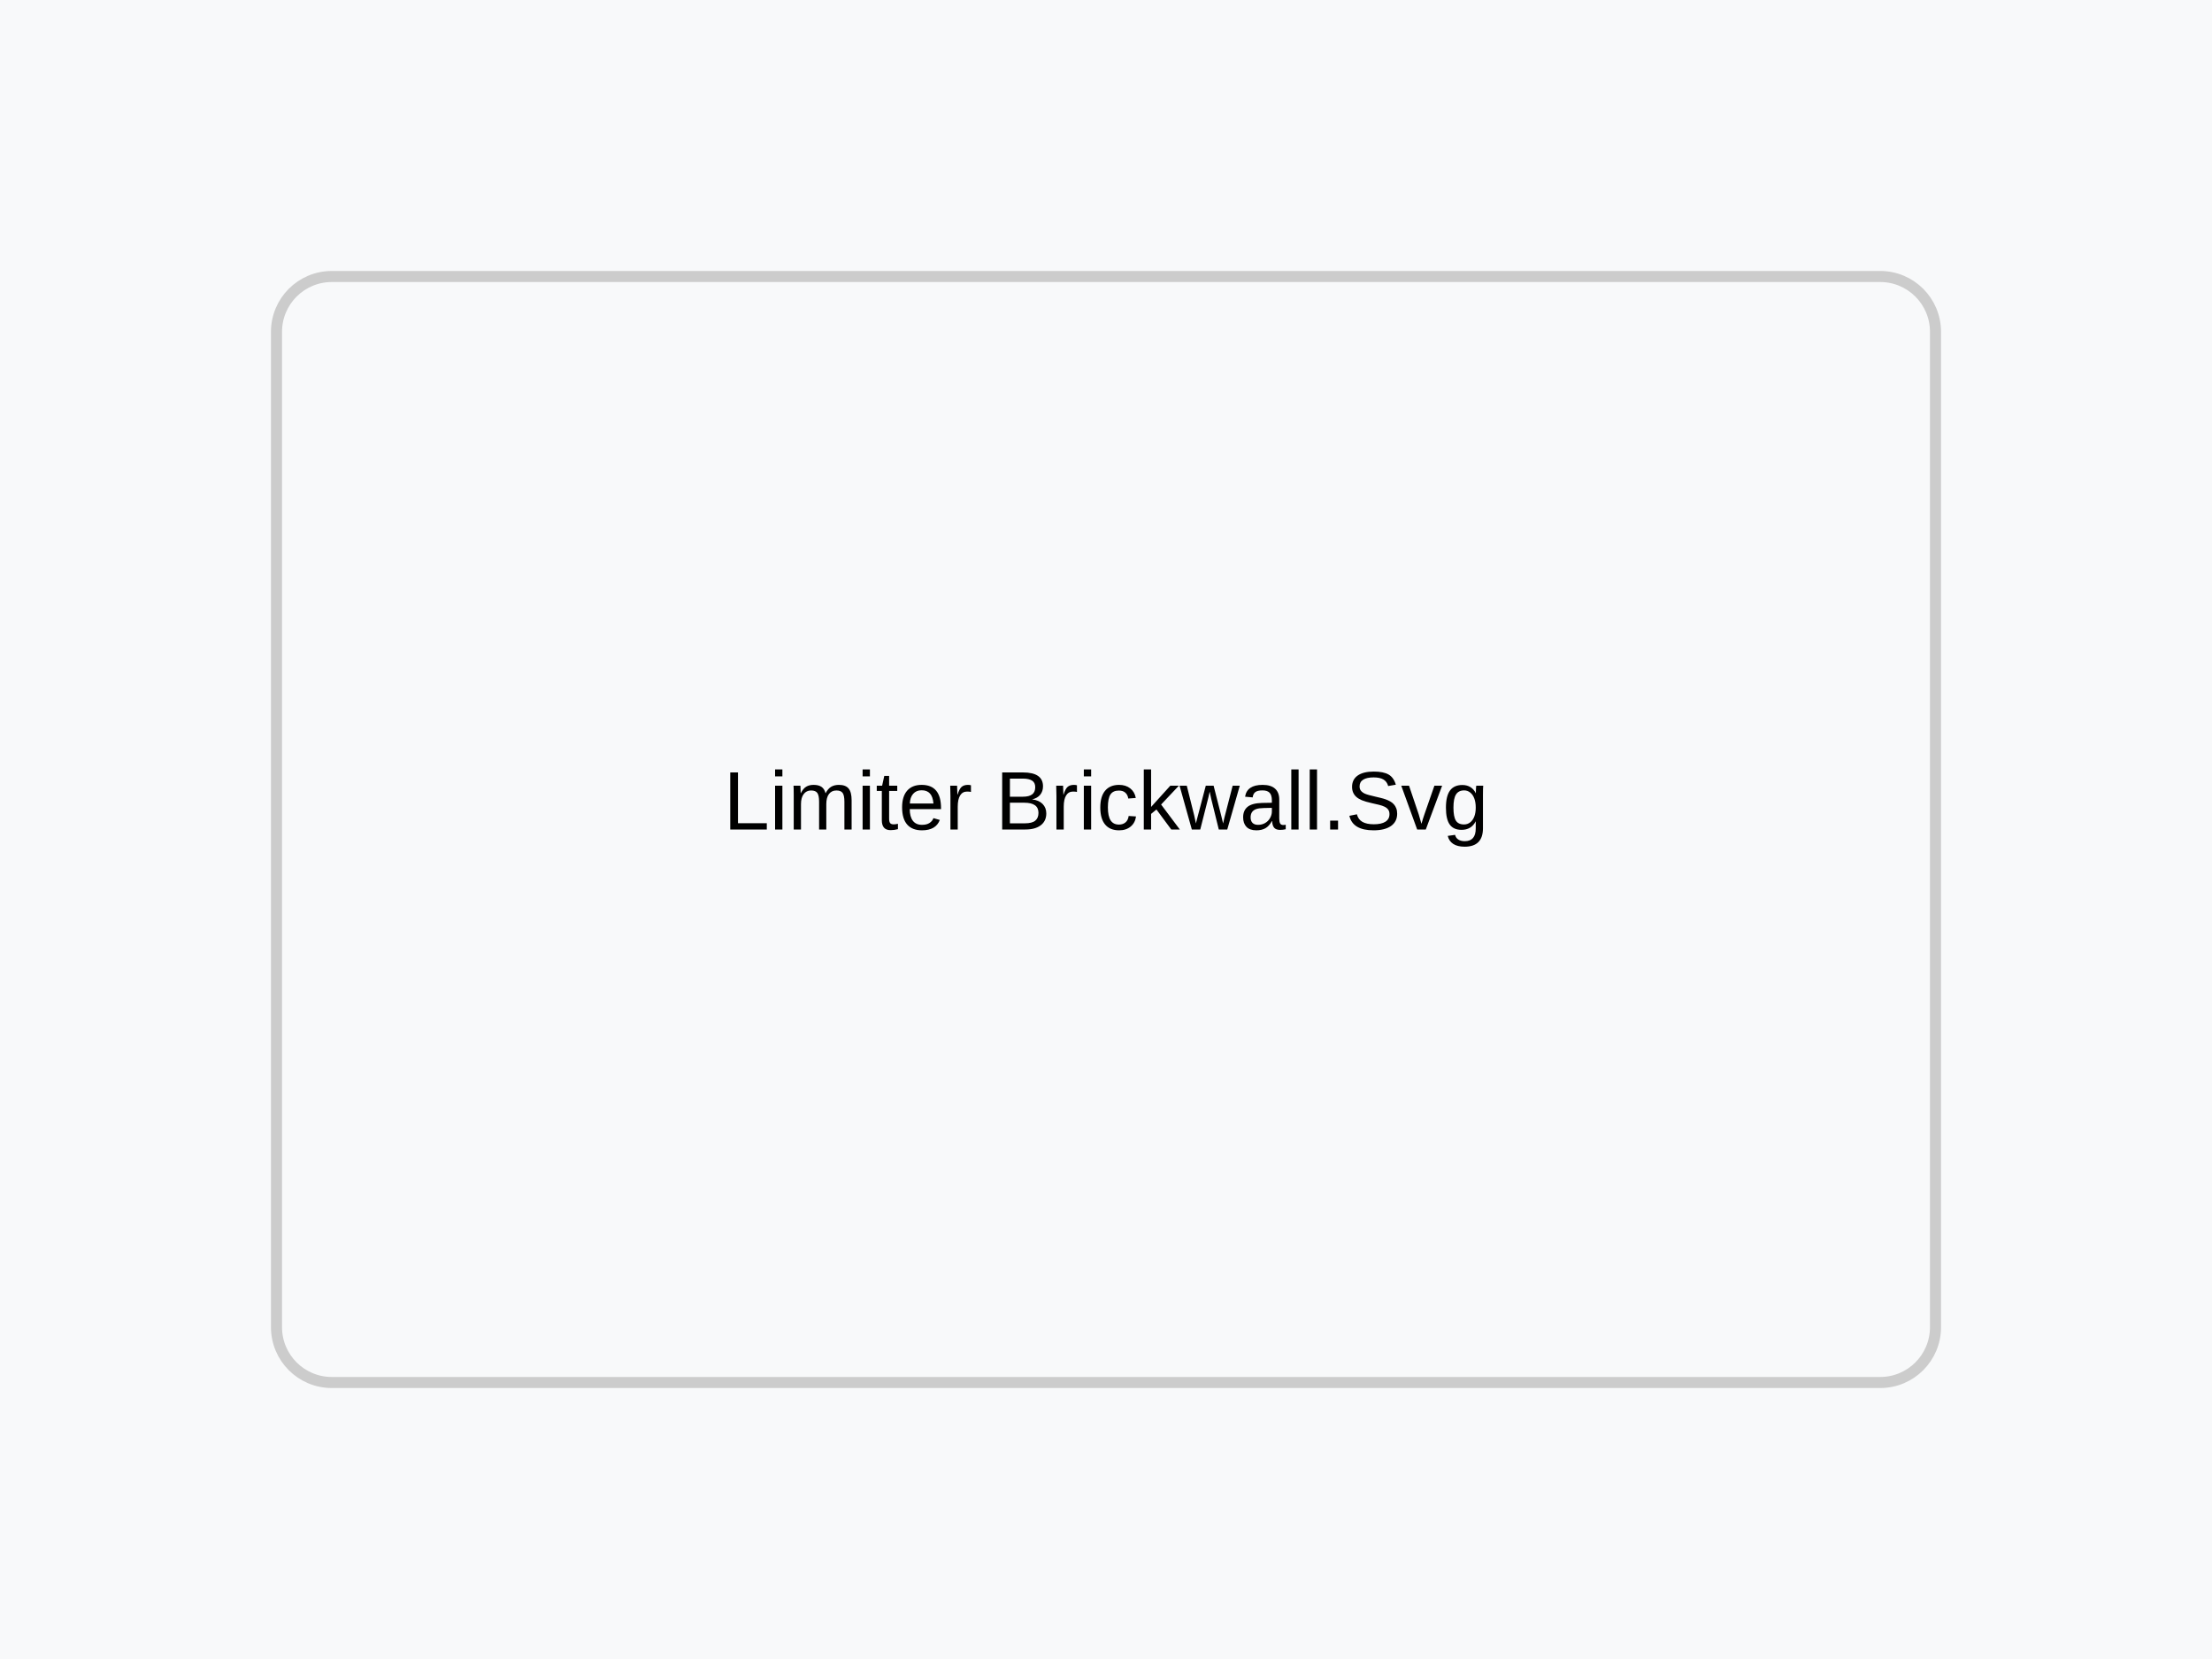
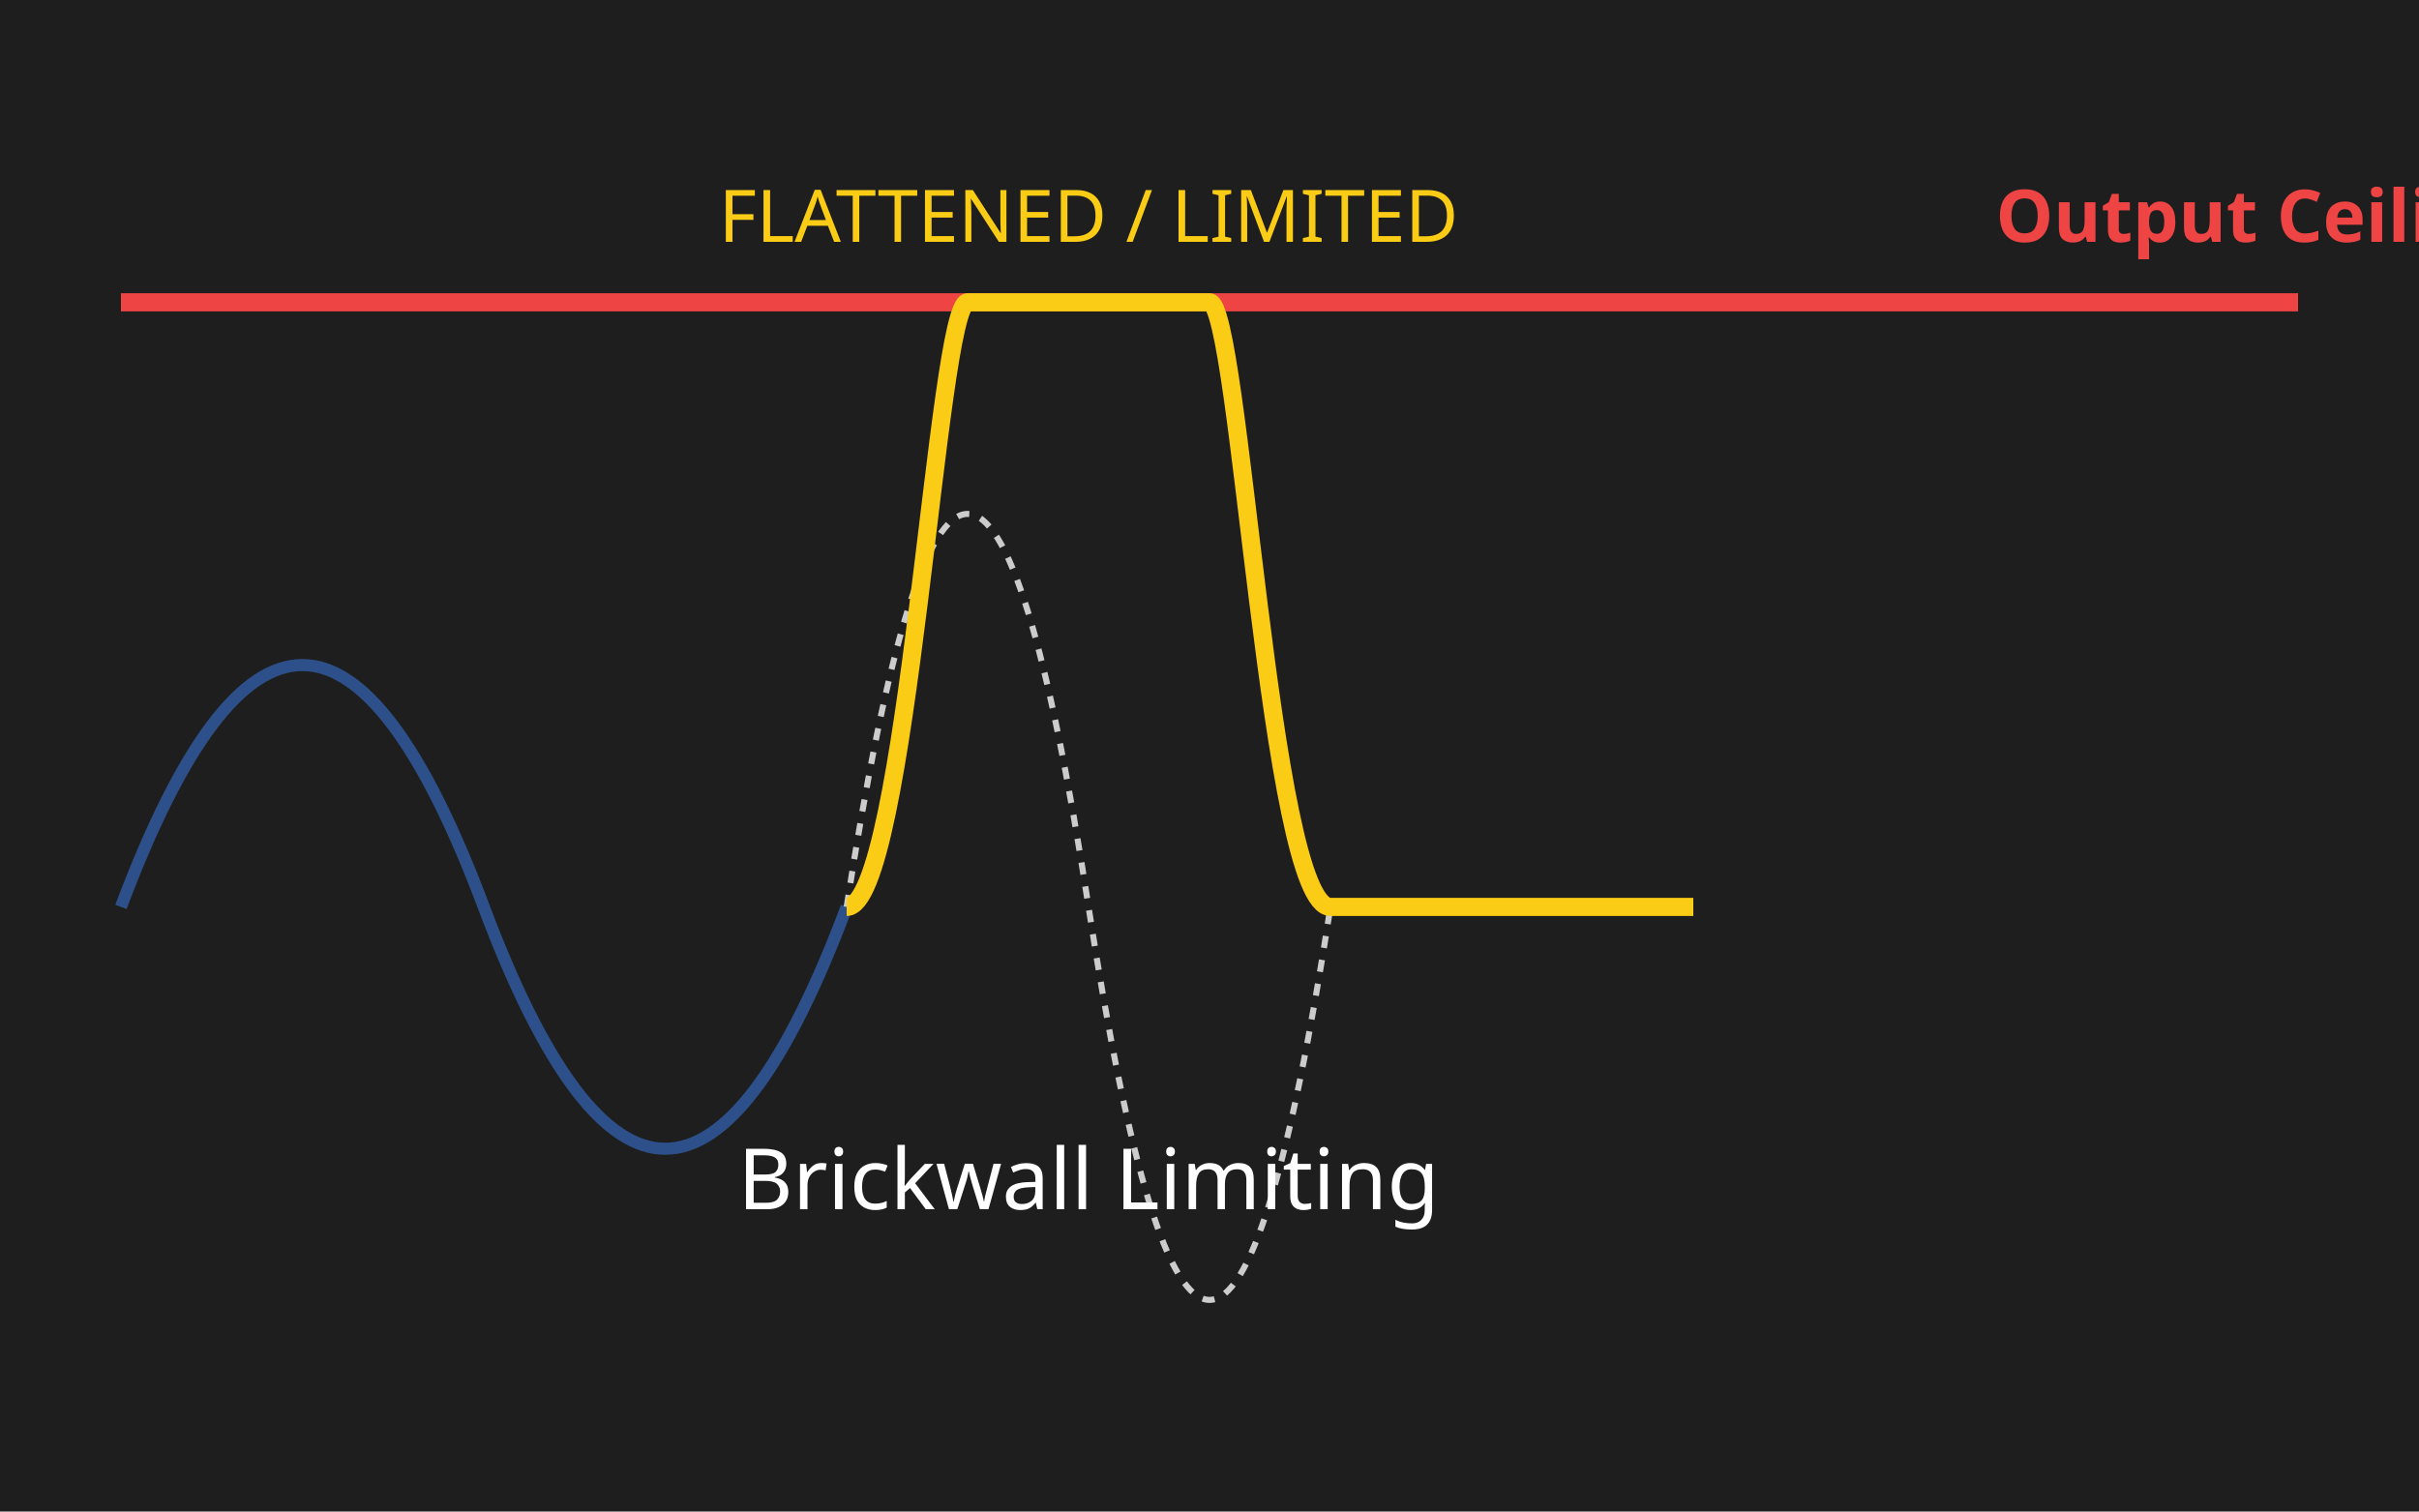
- <svg xmlns="http://www.w3.org/2000/svg" viewBox="0 0 800 600">
-   <defs>
-     <filter id="shadow" x="-20%" y="-20%" width="140%" height="140%">
-       <feGaussianBlur in="SourceAlpha" stdDeviation="3" />
-       <feOffset dx="2" dy="2" result="offsetblur" />
-       <feComponentTransfer>
-         <feFuncA type="linear" slope="0.5" />
-       </feComponentTransfer>
-       <feMerge>
-         <feMergeNode />
-         <feMergeNode in="SourceGraphic" />
-       </feMerge>
-     </filter>
-   </defs>
-   <rect x="0" y="0" width="800" height="600" fill="#f8f9fa" />
-   <text x="400" y="300" font-family="Arial, sans-serif" font-size="30" fill="black" text-anchor="middle" font-weight="normal">Limiter Brickwall.Svg</text>
-   <rect x="100" y="100" width="600" height="400" rx="20" fill="none" stroke="#ccc" stroke-width="4" opacity="1" />
+ <svg xmlns="http://www.w3.org/2000/svg" width="400" height="250">
+   <rect width="100%" height="100%" fill="#1e1e1e" />
+   <line x1="20" y1="50" x2="380" y2="50" stroke="#ef4444" stroke-width="3" />
+   <text x="330" y="40" fill="#ef4444" font-family="sans-serif" font-weight="bold">Output Ceiling (Limit)</text>
+   <path d="M20,150 Q50,70 80,150 T140,150" fill="none" stroke="#3b82f6" stroke-width="2" opacity="0.5" />
+   <path d="M140,150 Q160,20 180,150 T220,150" fill="none" stroke="#ccc" stroke-width="1" stroke-dasharray="2" />
+   <path d="M140,150 C150,150 155,50 160,50 L200,50 C205,50 210,150 220,150 T280,150" fill="none" stroke="#facc15" stroke-width="3" />
+   <text x="180" y="40" fill="#facc15" font-family="sans-serif" font-size="12" text-anchor="middle">FLATTENED / LIMITED</text>
+   <text x="180" y="200" fill="#fff" font-family="sans-serif" font-size="14" text-anchor="middle">Brickwall Limiting</text>
</svg>
